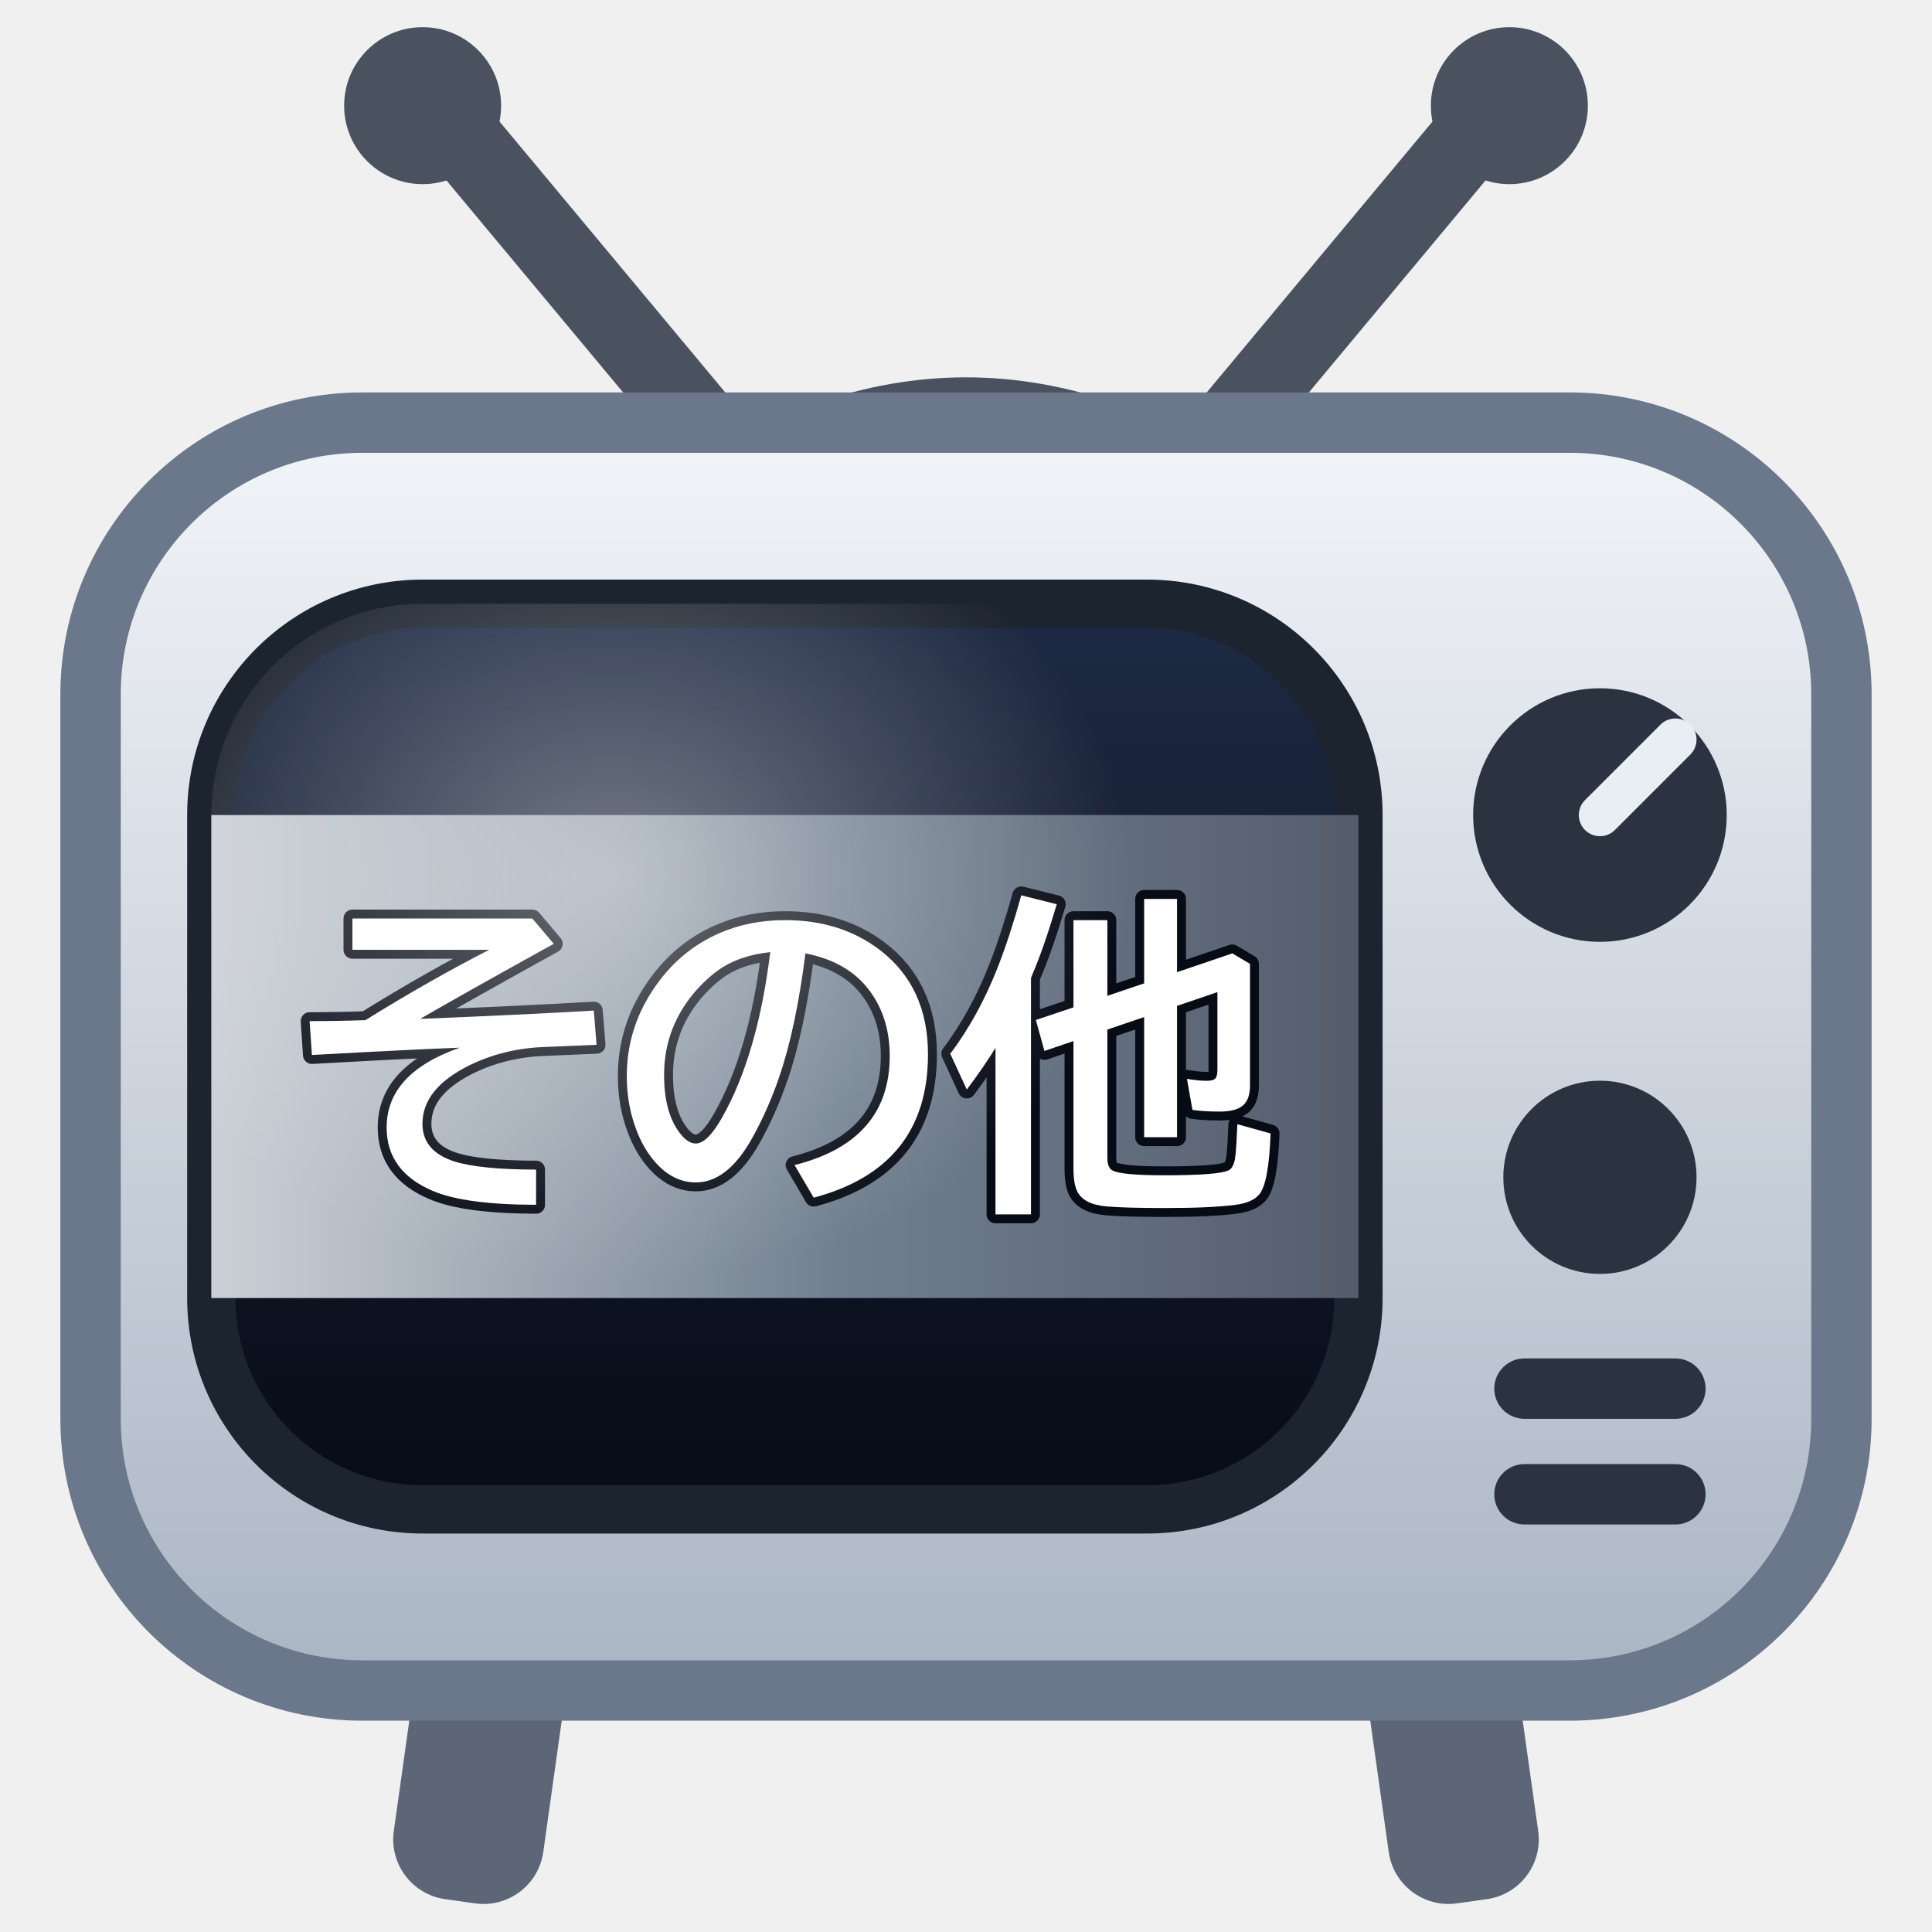
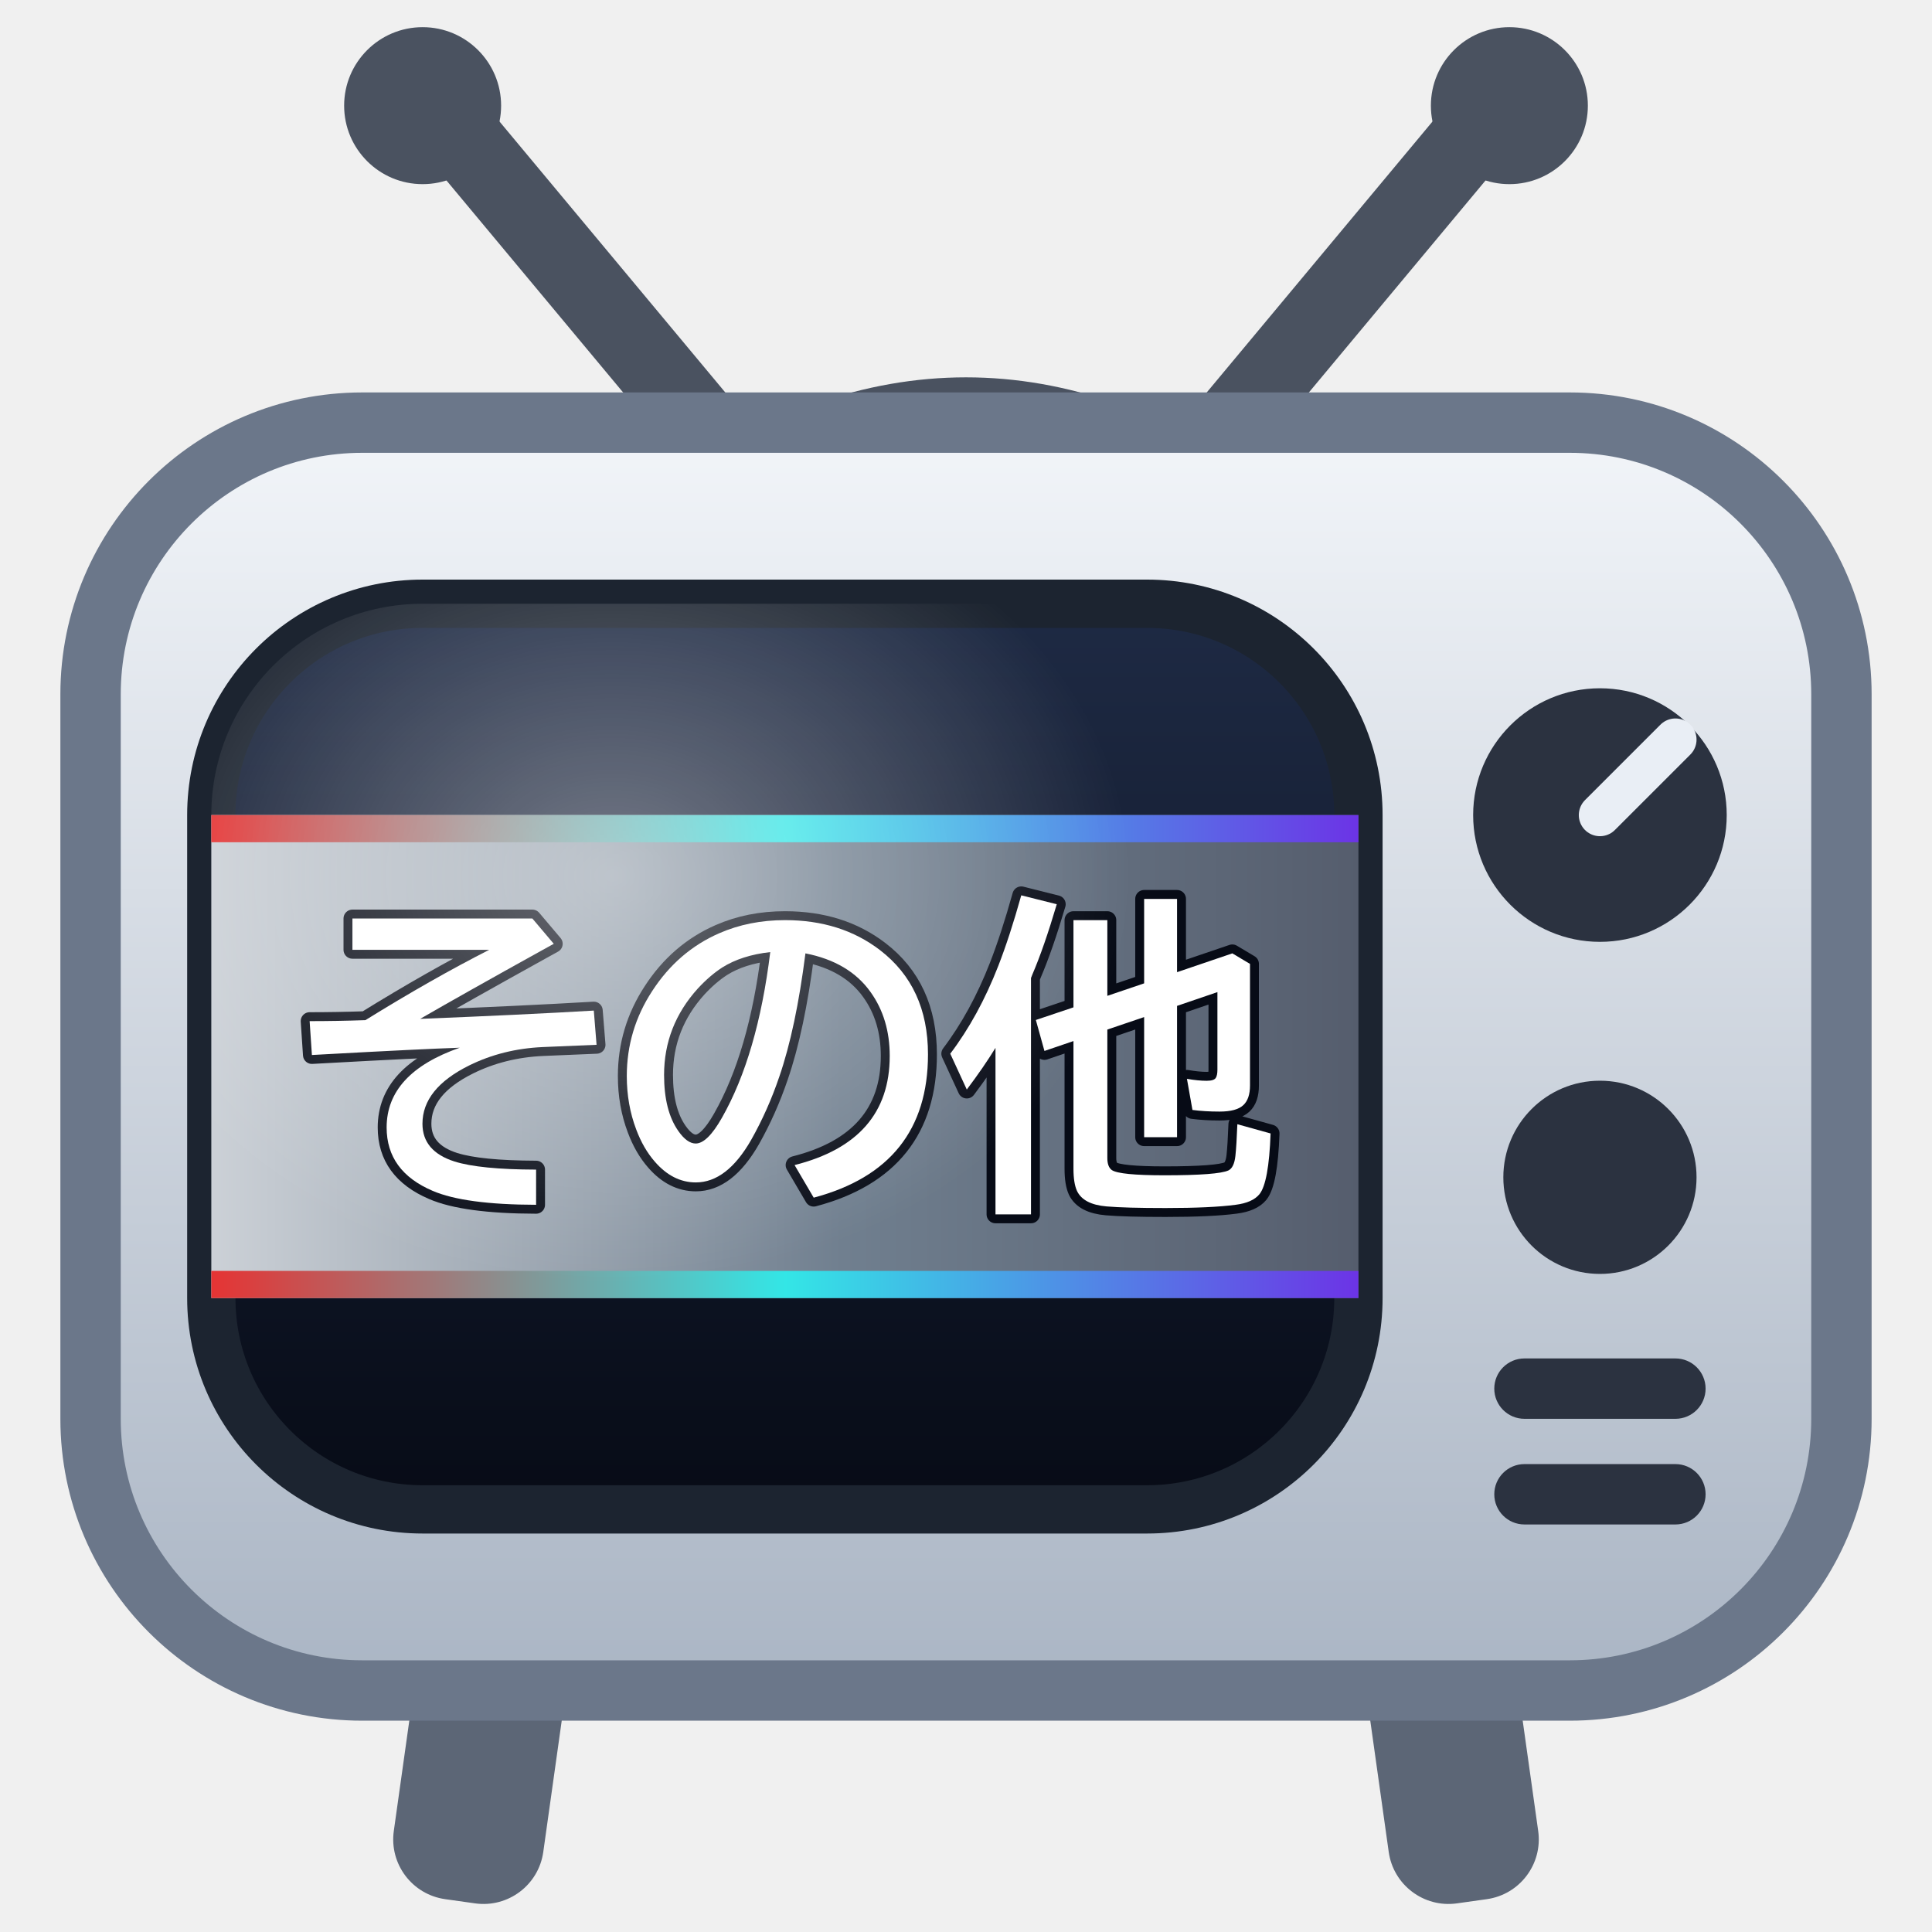
<svg xmlns="http://www.w3.org/2000/svg" viewBox="0 0 64 64">
  <defs>
    <linearGradient id="cab" x1="0" y1="0" x2="0" y2="1">
      <stop offset="0" stop-color="#F2F5F9" />
      <stop offset="1" stop-color="#AAB5C4" />
    </linearGradient>
    <linearGradient id="scr" x1="0" y1="0" x2="0" y2="1">
      <stop offset="0" stop-color="#1E2A44" />
      <stop offset="1" stop-color="#070B16" />
    </linearGradient>
    <linearGradient id="bd" x1="0" y1="0" x2="1" y2="0">
      <stop offset="0" stop-color="#CCD1D7" />
      <stop offset=".55" stop-color="#707F8F" />
      <stop offset="1" stop-color="#555D6D" />
    </linearGradient>
    <clipPath id="sc">
      <rect x="7" y="20" width="38" height="30" rx="7" />
    </clipPath>
    <radialGradient id="gl" cx=".35" cy=".3" r=".9">
      <stop offset="0" stop-color="#fff" stop-opacity=".4" />
      <stop offset=".5" stop-color="#fff" stop-opacity="0" />
    </radialGradient>
+     <linearGradient id="rbl" x1="0" y1="0" x2="1" y2="0">
+       <stop offset="0" stop-color="#E63333" />
+       <stop offset=".5" stop-color="#33E6E6" />
+       <stop offset="1" stop-color="#6C33E6" />
+     </linearGradient>
  </defs>
  <path d="M24 15 L14 3 M40 15 L50 3" stroke="#4A5260" stroke-width="2.6" stroke-linecap="round" />
  <circle cx="14" cy="3.5" r="2.6" fill="#4A5260" />
  <circle cx="50" cy="3.5" r="2.6" fill="#4A5260" />
  <path d="M22 16 Q32 9 42 16 Z" fill="#4A5260" />
  <rect x="14" y="54" width="5" height="9" rx="2" fill="#5C6676" transform="rotate(8 16 54)" />
  <rect x="45" y="54" width="5" height="9" rx="2" fill="#5C6676" transform="rotate(-8 48 54)" />
  <rect x="3" y="14" width="58" height="42" rx="9" fill="url(#cab)" stroke="#6B778A" stroke-width="2" />
  <rect x="7" y="20" width="38" height="30" rx="7" fill="url(#scr)" stroke="#1C2430" stroke-width="1.6" />
  <rect x="7" y="27" width="38" height="16" fill="url(#bd)" clip-path="url(#sc)" />
+   <rect x="7" y="27" width="38" height="0.9" fill="url(#rbl)" clip-path="url(#sc)" />
+   <rect x="7" y="42.1" width="38" height="0.9" fill="url(#rbl)" clip-path="url(#sc)" />
  <path d="M364 1630H1474L1606 1474L1530 1432Q1050 1166 782 1011Q1410 1036 1853 1062L1870 851L1538 837Q1292 826 1085 724Q796 581 796 364Q796 194 994 131Q1150 82 1497 81V-136Q1056 -135 859 -50Q575 71 575 341Q575 675 1026 833Q788 825 187 792L114 788L100 997Q270 997 444 1003Q854 1257 1208 1437H364Z" fill="#fff" stroke="#070B16" stroke-width="110" paint-order="stroke" stroke-linejoin="round" transform="translate(9.72 39.18) scale(0.00537 -0.00537)" />
  <path d="M1125 109Q1712 257 1712 782Q1712 1011 1594 1176Q1462 1362 1192 1415Q1133 951 1031 655Q961 448 857 264Q707 2 516 2Q374 2 263 130Q192 211 148 329Q90 482 90 658Q90 943 247 1183Q406 1428 660 1539Q845 1620 1066 1620Q1411 1620 1652 1435Q1948 1208 1948 792Q1948 95 1243 -92ZM975 1423Q798 1403 679 1328Q603 1279 528 1198Q320 968 320 665Q320 444 408 319Q462 242 515 242Q587 242 677 401Q897 788 975 1423Z" fill="#fff" stroke="#070B16" stroke-width="110" paint-order="stroke" stroke-linejoin="round" transform="translate(20.28 39.18) scale(0.00537 -0.00537)" />
  <path d="M1006 945V152Q1006 98 1034 78Q1082 46 1359 46Q1688 46 1753 76Q1788 93 1796 166Q1803 230 1808 361L2013 304Q2002 0 1944 -71Q1901 -123 1797 -136Q1647 -156 1365 -156Q1117 -156 1001 -146Q859 -134 819 -51Q797 -3 797 86V874L618 813L565 1004L797 1082V1620H1006V1153L1233 1230V1751H1436V1299L1777 1415L1886 1350V600Q1886 517 1845 479Q1803 439 1698 439Q1607 439 1531 449L1497 641Q1566 629 1619 629Q1664 629 1675 647Q1685 663 1685 697V1176L1436 1091V281H1233V1022ZM535 1263V-195H316V832Q243 713 139 575L37 796Q212 1027 333 1337Q404 1519 475 1773L694 1718Q615 1451 544 1286Q539 1274 535 1263Z" fill="#fff" stroke="#070B16" stroke-width="110" paint-order="stroke" stroke-linejoin="round" transform="translate(31.28 39.18) scale(0.00537 -0.00537)" />
  <rect x="7" y="20" width="38" height="30" rx="7" fill="url(#gl)" />
  <circle cx="53" cy="27" r="4.2" fill="#2B3240" />
  <path d="M53 27 L55.5 24.5" stroke="#E9EEF5" stroke-width="1.4" stroke-linecap="round" />
  <circle cx="53" cy="39" r="3.2" fill="#2B3240" />
  <rect x="49.5" y="45" width="7" height="2" rx="1" fill="#2B3240" />
  <rect x="49.5" y="48.5" width="7" height="2" rx="1" fill="#2B3240" />
</svg>
